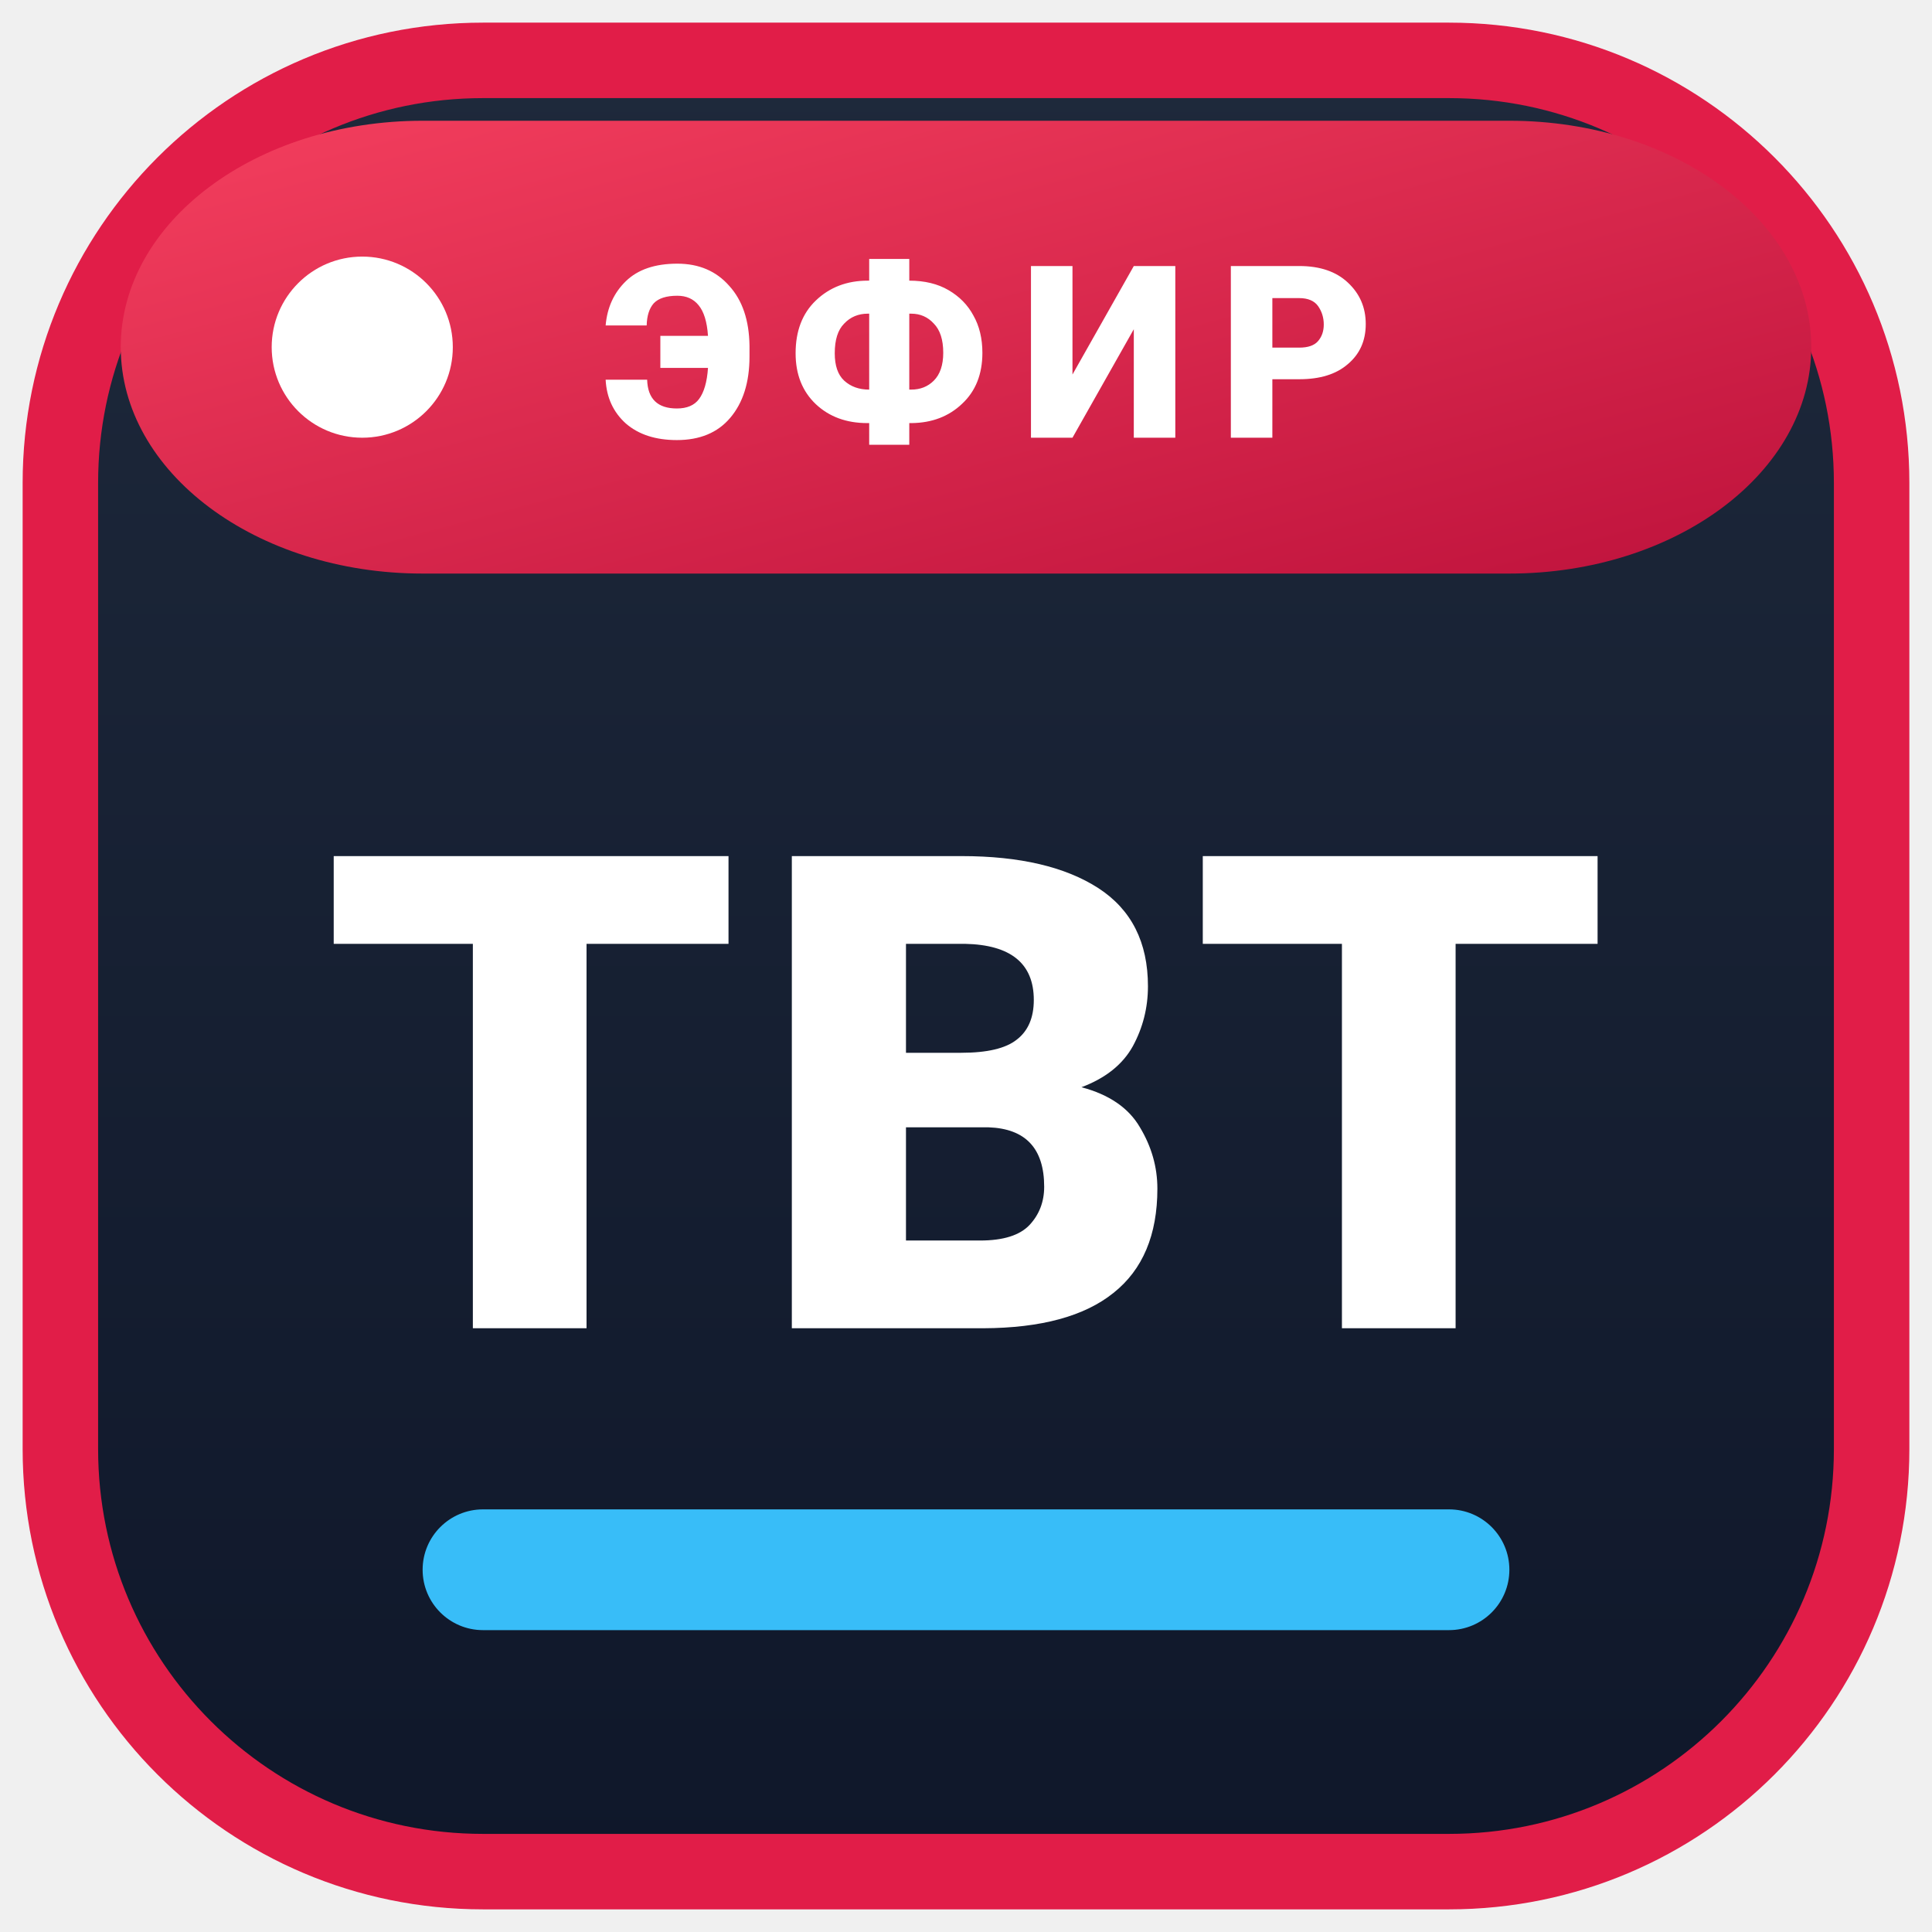
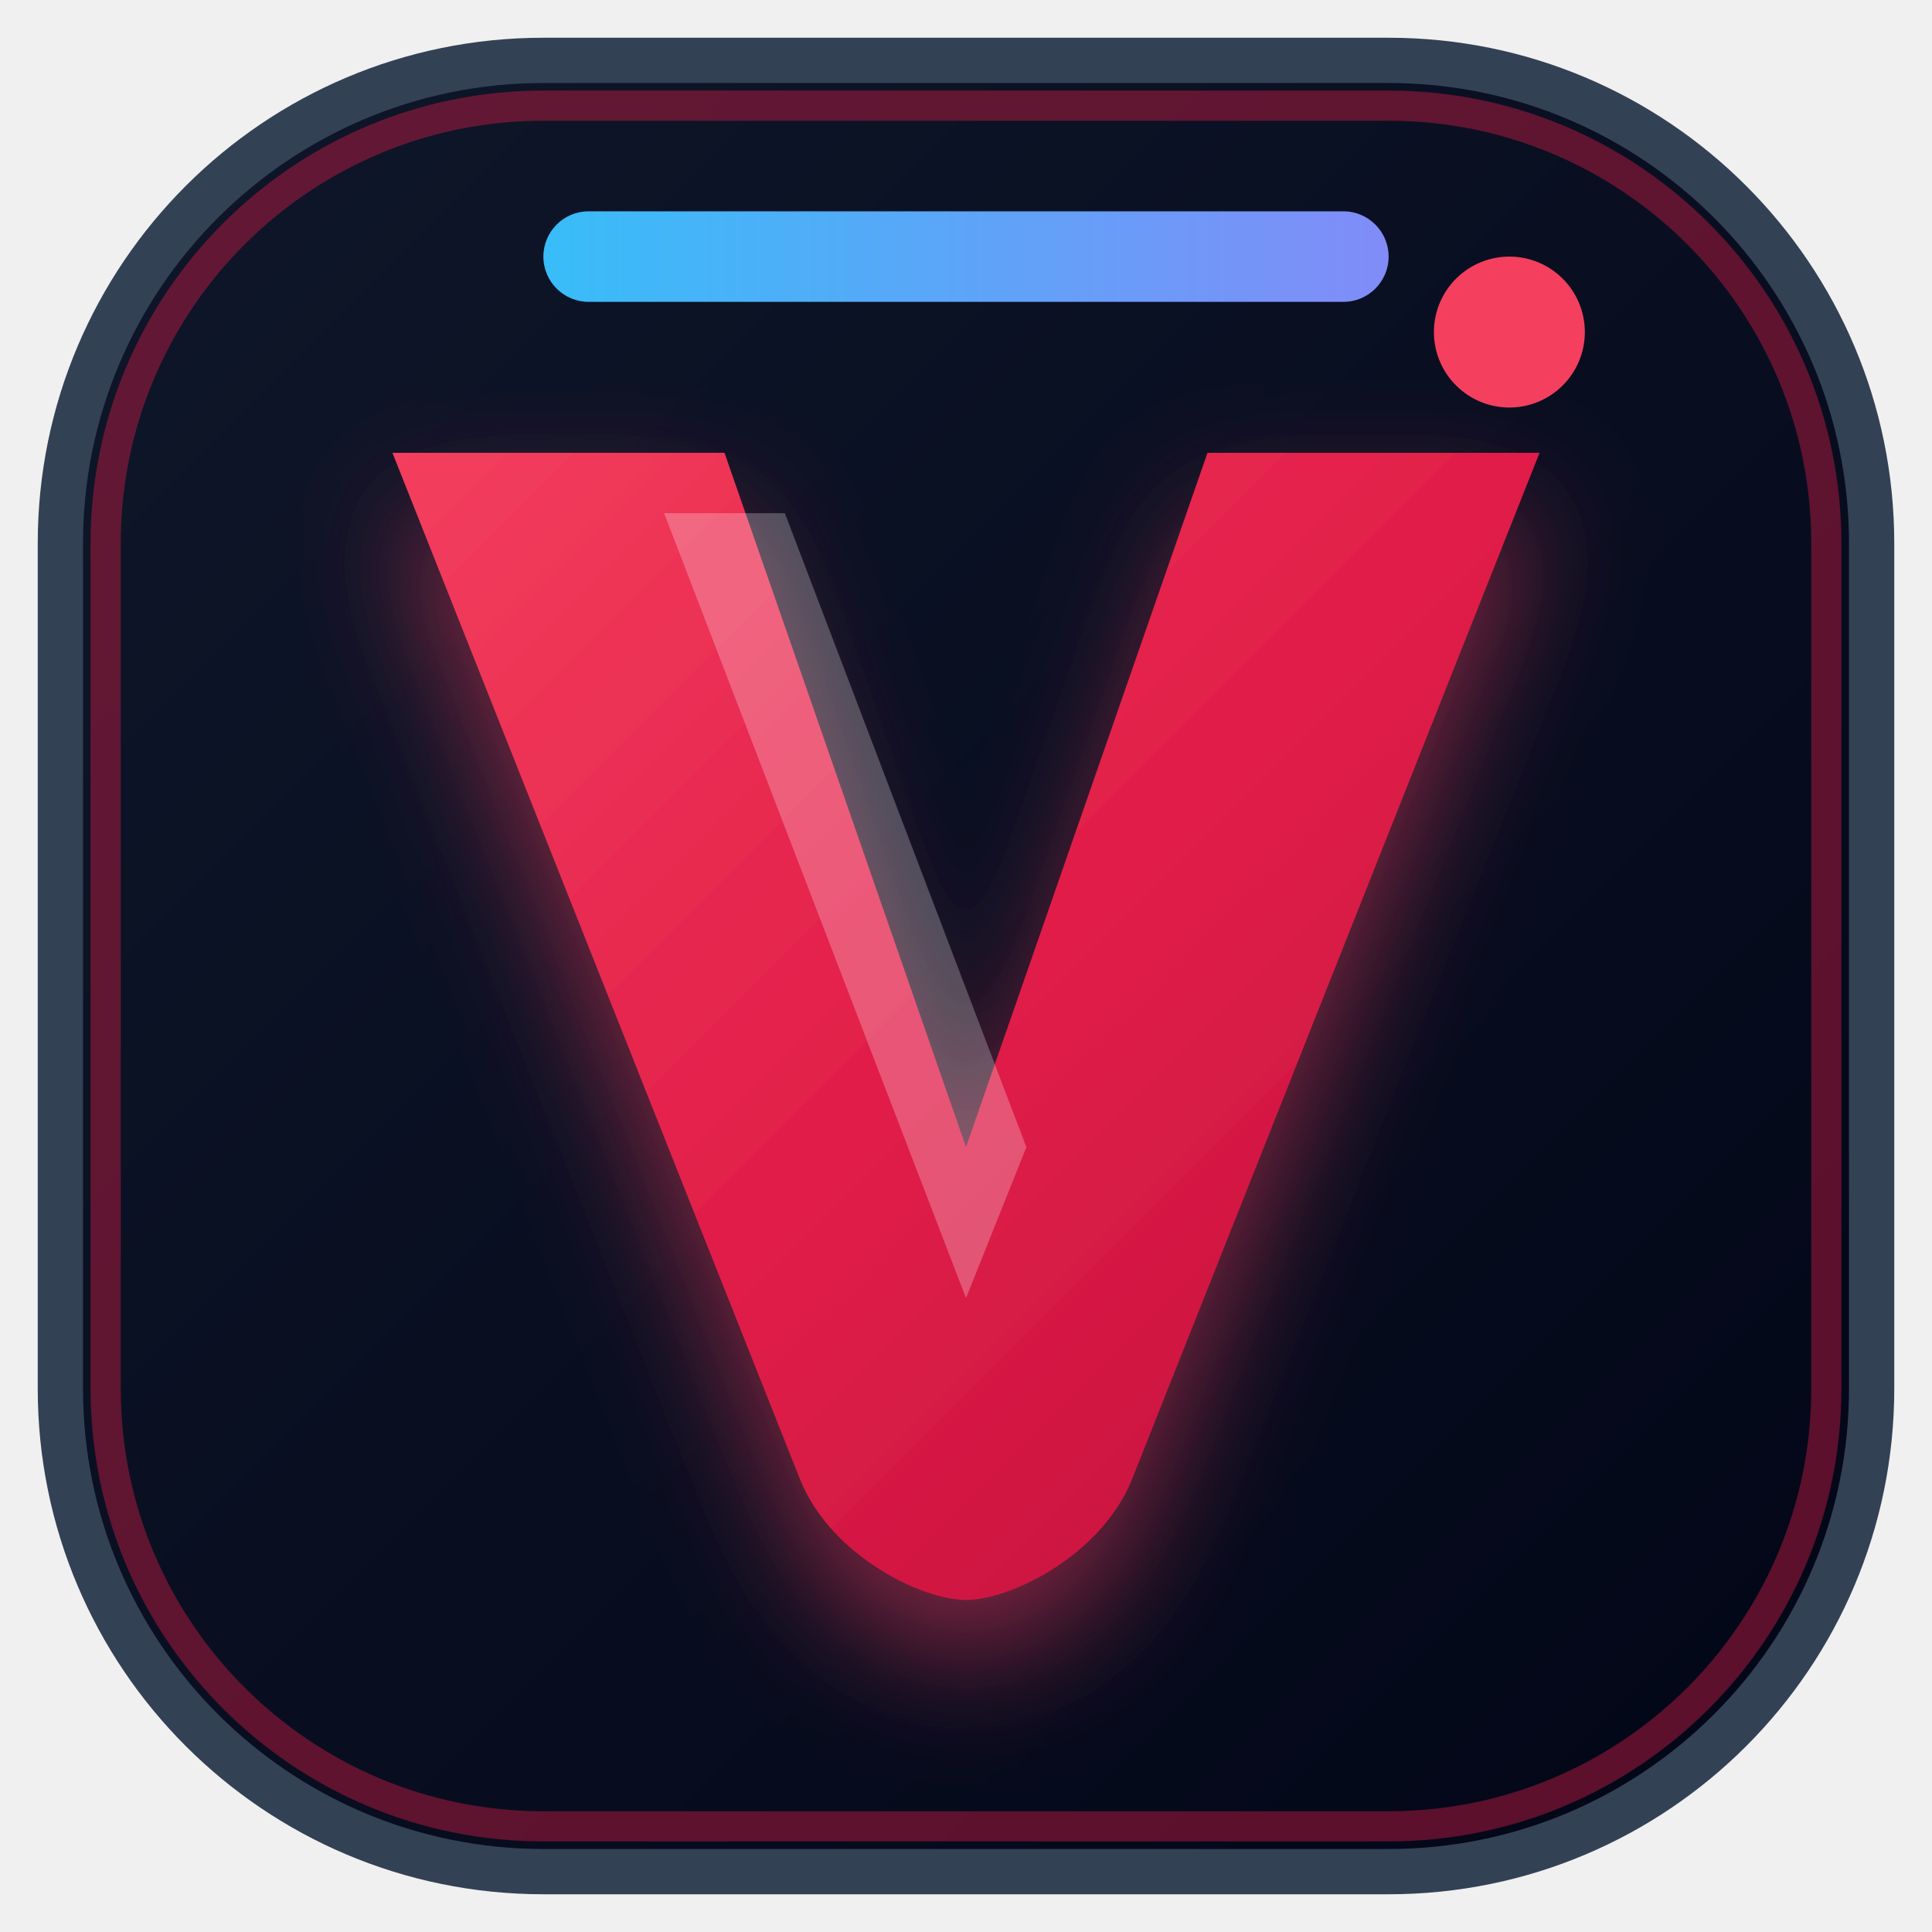
<svg xmlns="http://www.w3.org/2000/svg" viewBox="0 0 64 64" width="64" height="64">
  <defs>
-     <linearGradient id="tvRed" x1="0%" y1="0%" x2="100%" y2="100%">
+     <linearGradient id="vBg" x1="0%" y1="0%" x2="100%" y2="100%">
+       <stop offset="0%" stop-color="#0f172a" />
+       <stop offset="100%" stop-color="#020617" />
+     </linearGradient>
+     <linearGradient id="vGrad" x1="0%" y1="0%" x2="100%" y2="100%">
      <stop offset="0%" stop-color="#f43f5e" />
+       <stop offset="50%" stop-color="#e11d48" />
      <stop offset="100%" stop-color="#be123c" />
    </linearGradient>
-     <linearGradient id="tvBg" x1="0%" y1="0%" x2="0%" y2="100%">
-       <stop offset="0%" stop-color="#1e293b" />
-       <stop offset="100%" stop-color="#0f172a" />
+     <linearGradient id="vAccent" x1="0%" y1="0%" x2="100%" y2="0%">
+       <stop offset="0%" stop-color="#38bdf8" />
+       <stop offset="100%" stop-color="#818cf8" />
    </linearGradient>
+     <filter id="vGlow" x="-20%" y="-20%" width="140%" height="140%">
+       <feDropShadow dx="0" dy="2" stdDeviation="2" flood-color="#f43f5e" flood-opacity="0.5" />
+     </filter>
  </defs>
-   <rect x="2" y="2" width="60" height="60" rx="14" fill="url(#tvBg)" stroke="#e11d48" stroke-width="2.5" />
-   <rect x="4" y="4" width="56" height="15" rx="10" fill="url(#tvRed)" />
-   <circle cx="12" cy="11.5" r="3" fill="#ffffff" />
-   <text x="20" y="14.5" fill="#ffffff" font-family="-apple-system, BlinkMacSystemFont, 'Segoe UI', Roboto, sans-serif" font-size="8" font-weight="900" letter-spacing="1">ЭФИР</text>
-   <text x="32" y="44" fill="#ffffff" font-family="-apple-system, BlinkMacSystemFont, 'Segoe UI', Roboto, sans-serif" font-size="22" font-weight="900" text-anchor="middle" letter-spacing="0.5">ТВТ</text>
-   <rect x="14" y="50" width="36" height="4" rx="2" fill="#38bdf8" />
+   <rect x="2" y="2" width="60" height="60" rx="16" fill="url(#vBg)" stroke="#334155" stroke-width="1.5" />
+   <rect x="3.5" y="3.5" width="57" height="57" rx="14.5" fill="none" stroke="#e11d48" stroke-width="1" stroke-opacity="0.4" />
+   <rect x="18" y="7" width="28" height="3" rx="1.5" fill="url(#vAccent)" />
+   <path d="M 13 15 L 24 15 L 32 38 L 40 15 L 51 15 L 37.5 49 C 36.5 51.5 33.5 53 32 53 C 30.5 53 27.5 51.5 26.5 49 Z" fill="url(#vGrad)" filter="url(#vGlow)" />
+   <path d="M 16 17 L 22 17 L 32 43 L 34 38 L 26 17 Z" fill="#ffffff" fill-opacity="0.25" />
+   <circle cx="50" cy="11" r="2.5" fill="#f43f5e" />
</svg>
